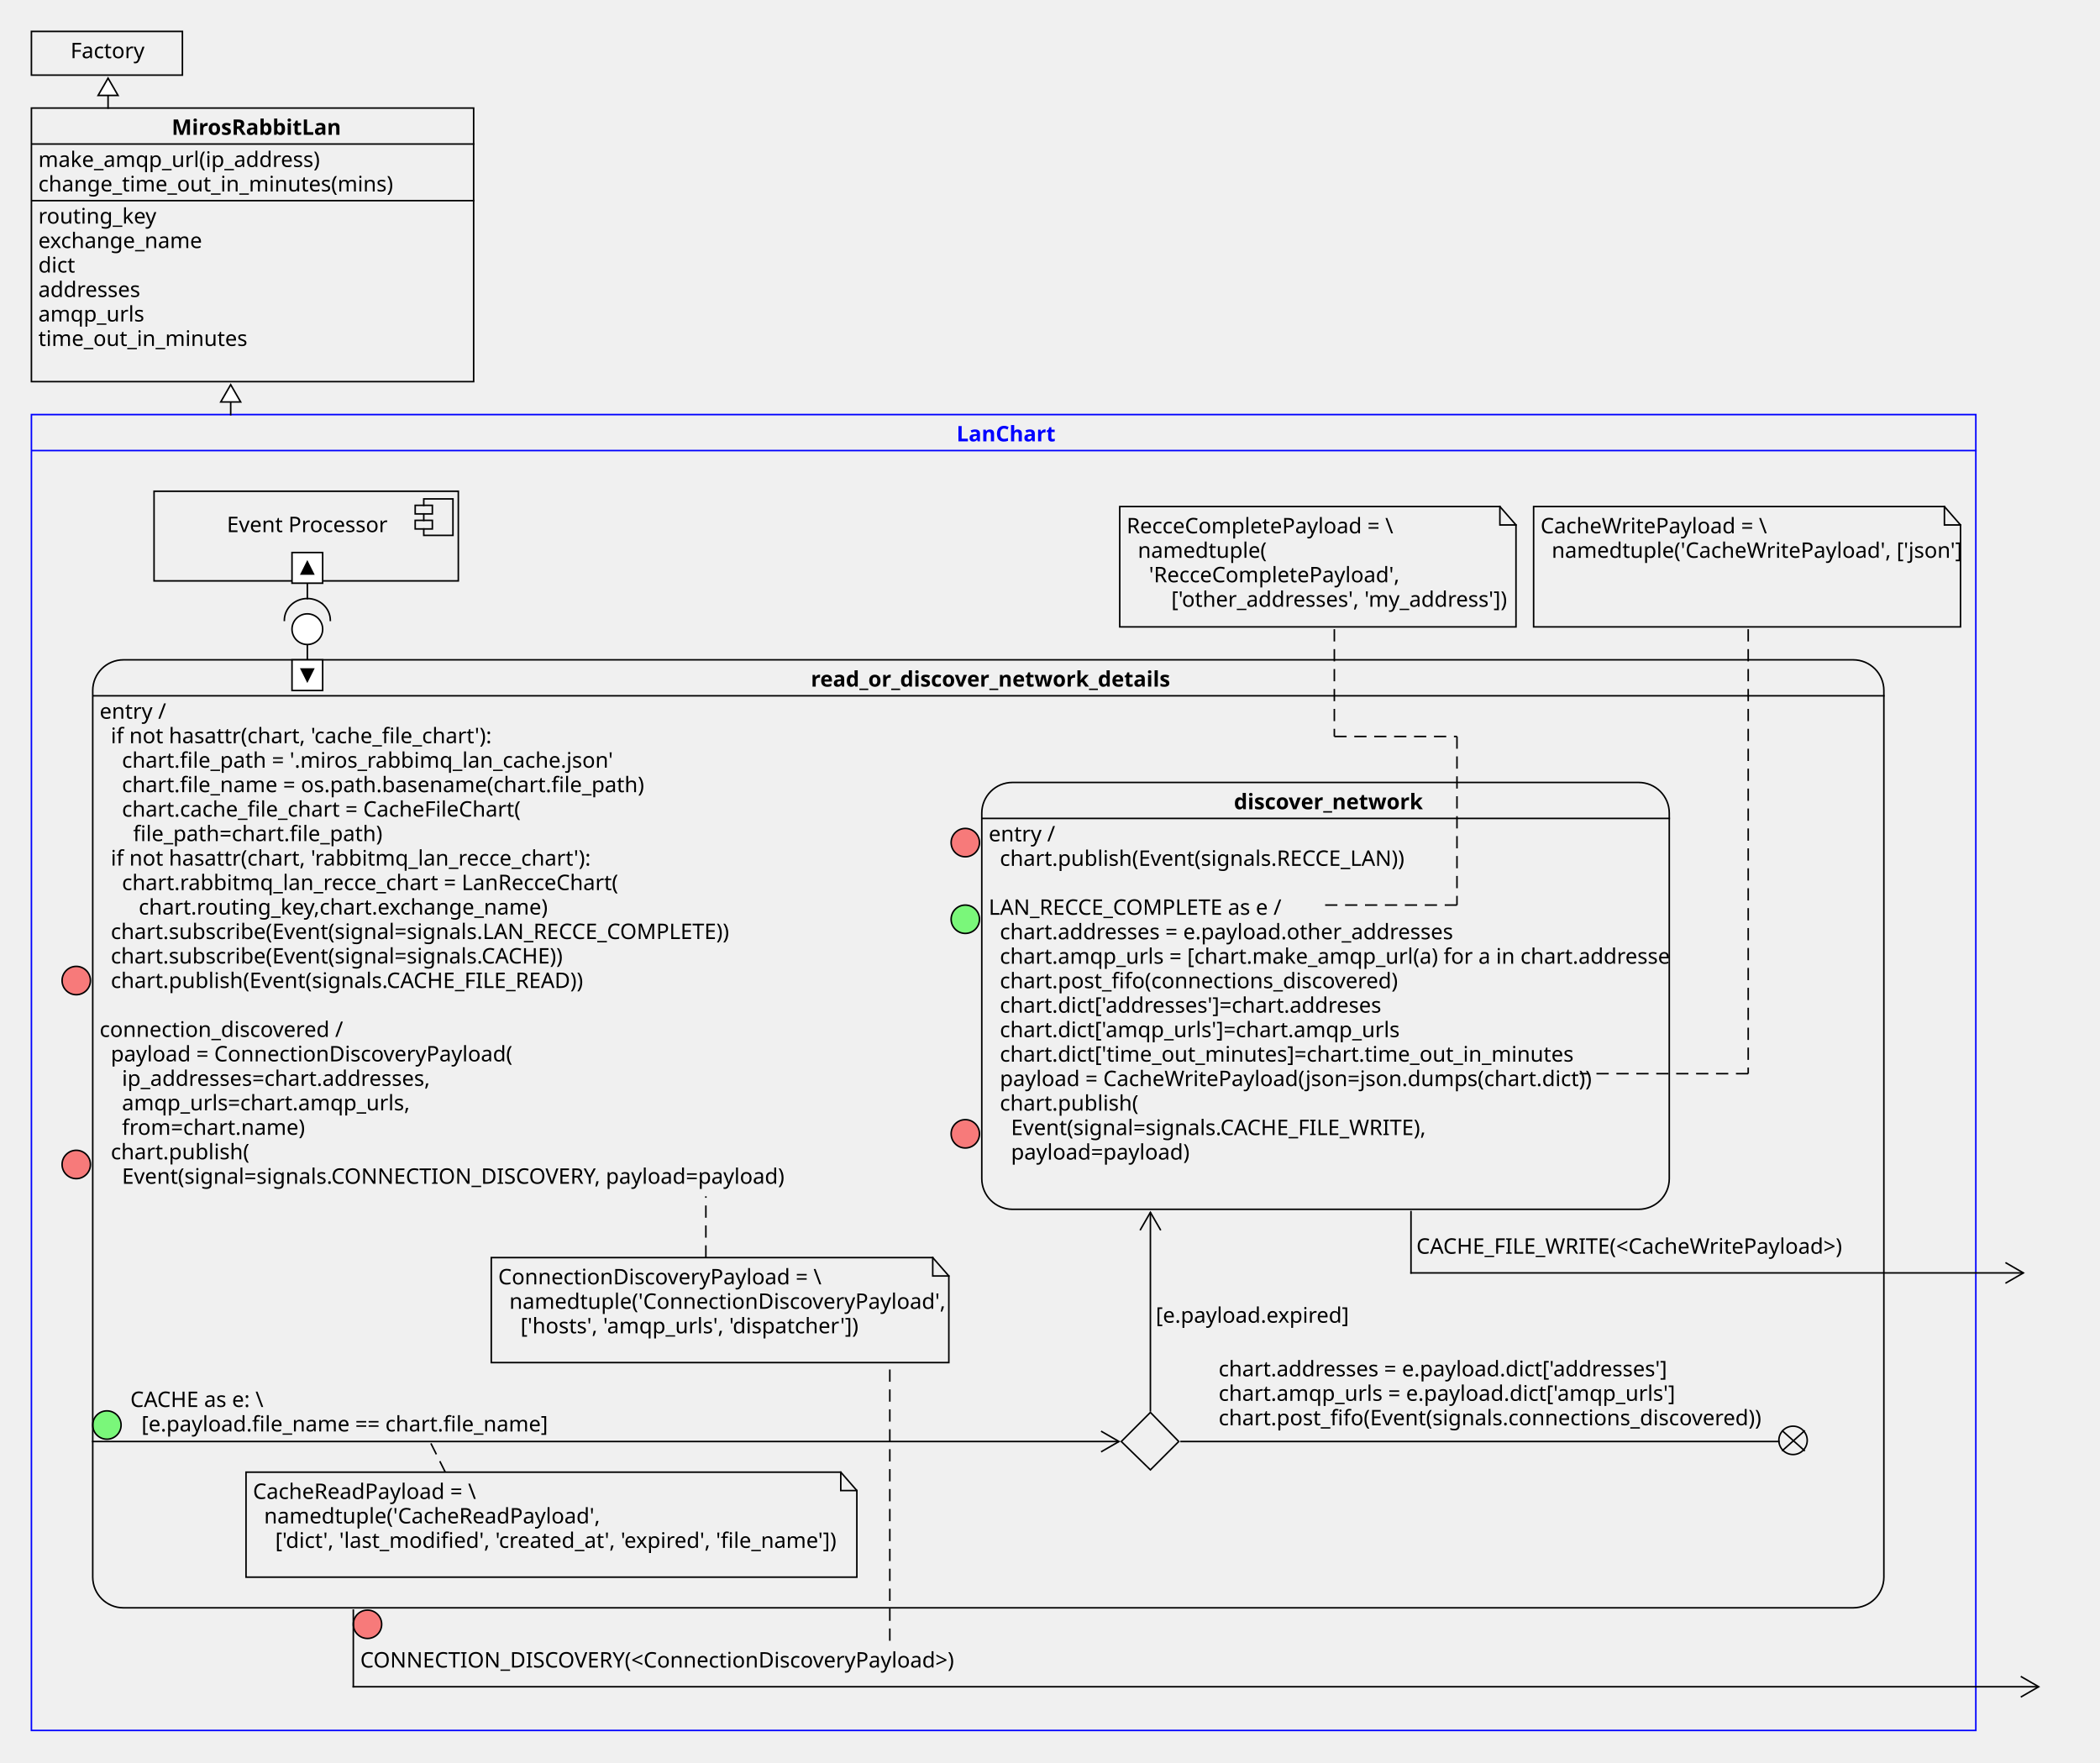
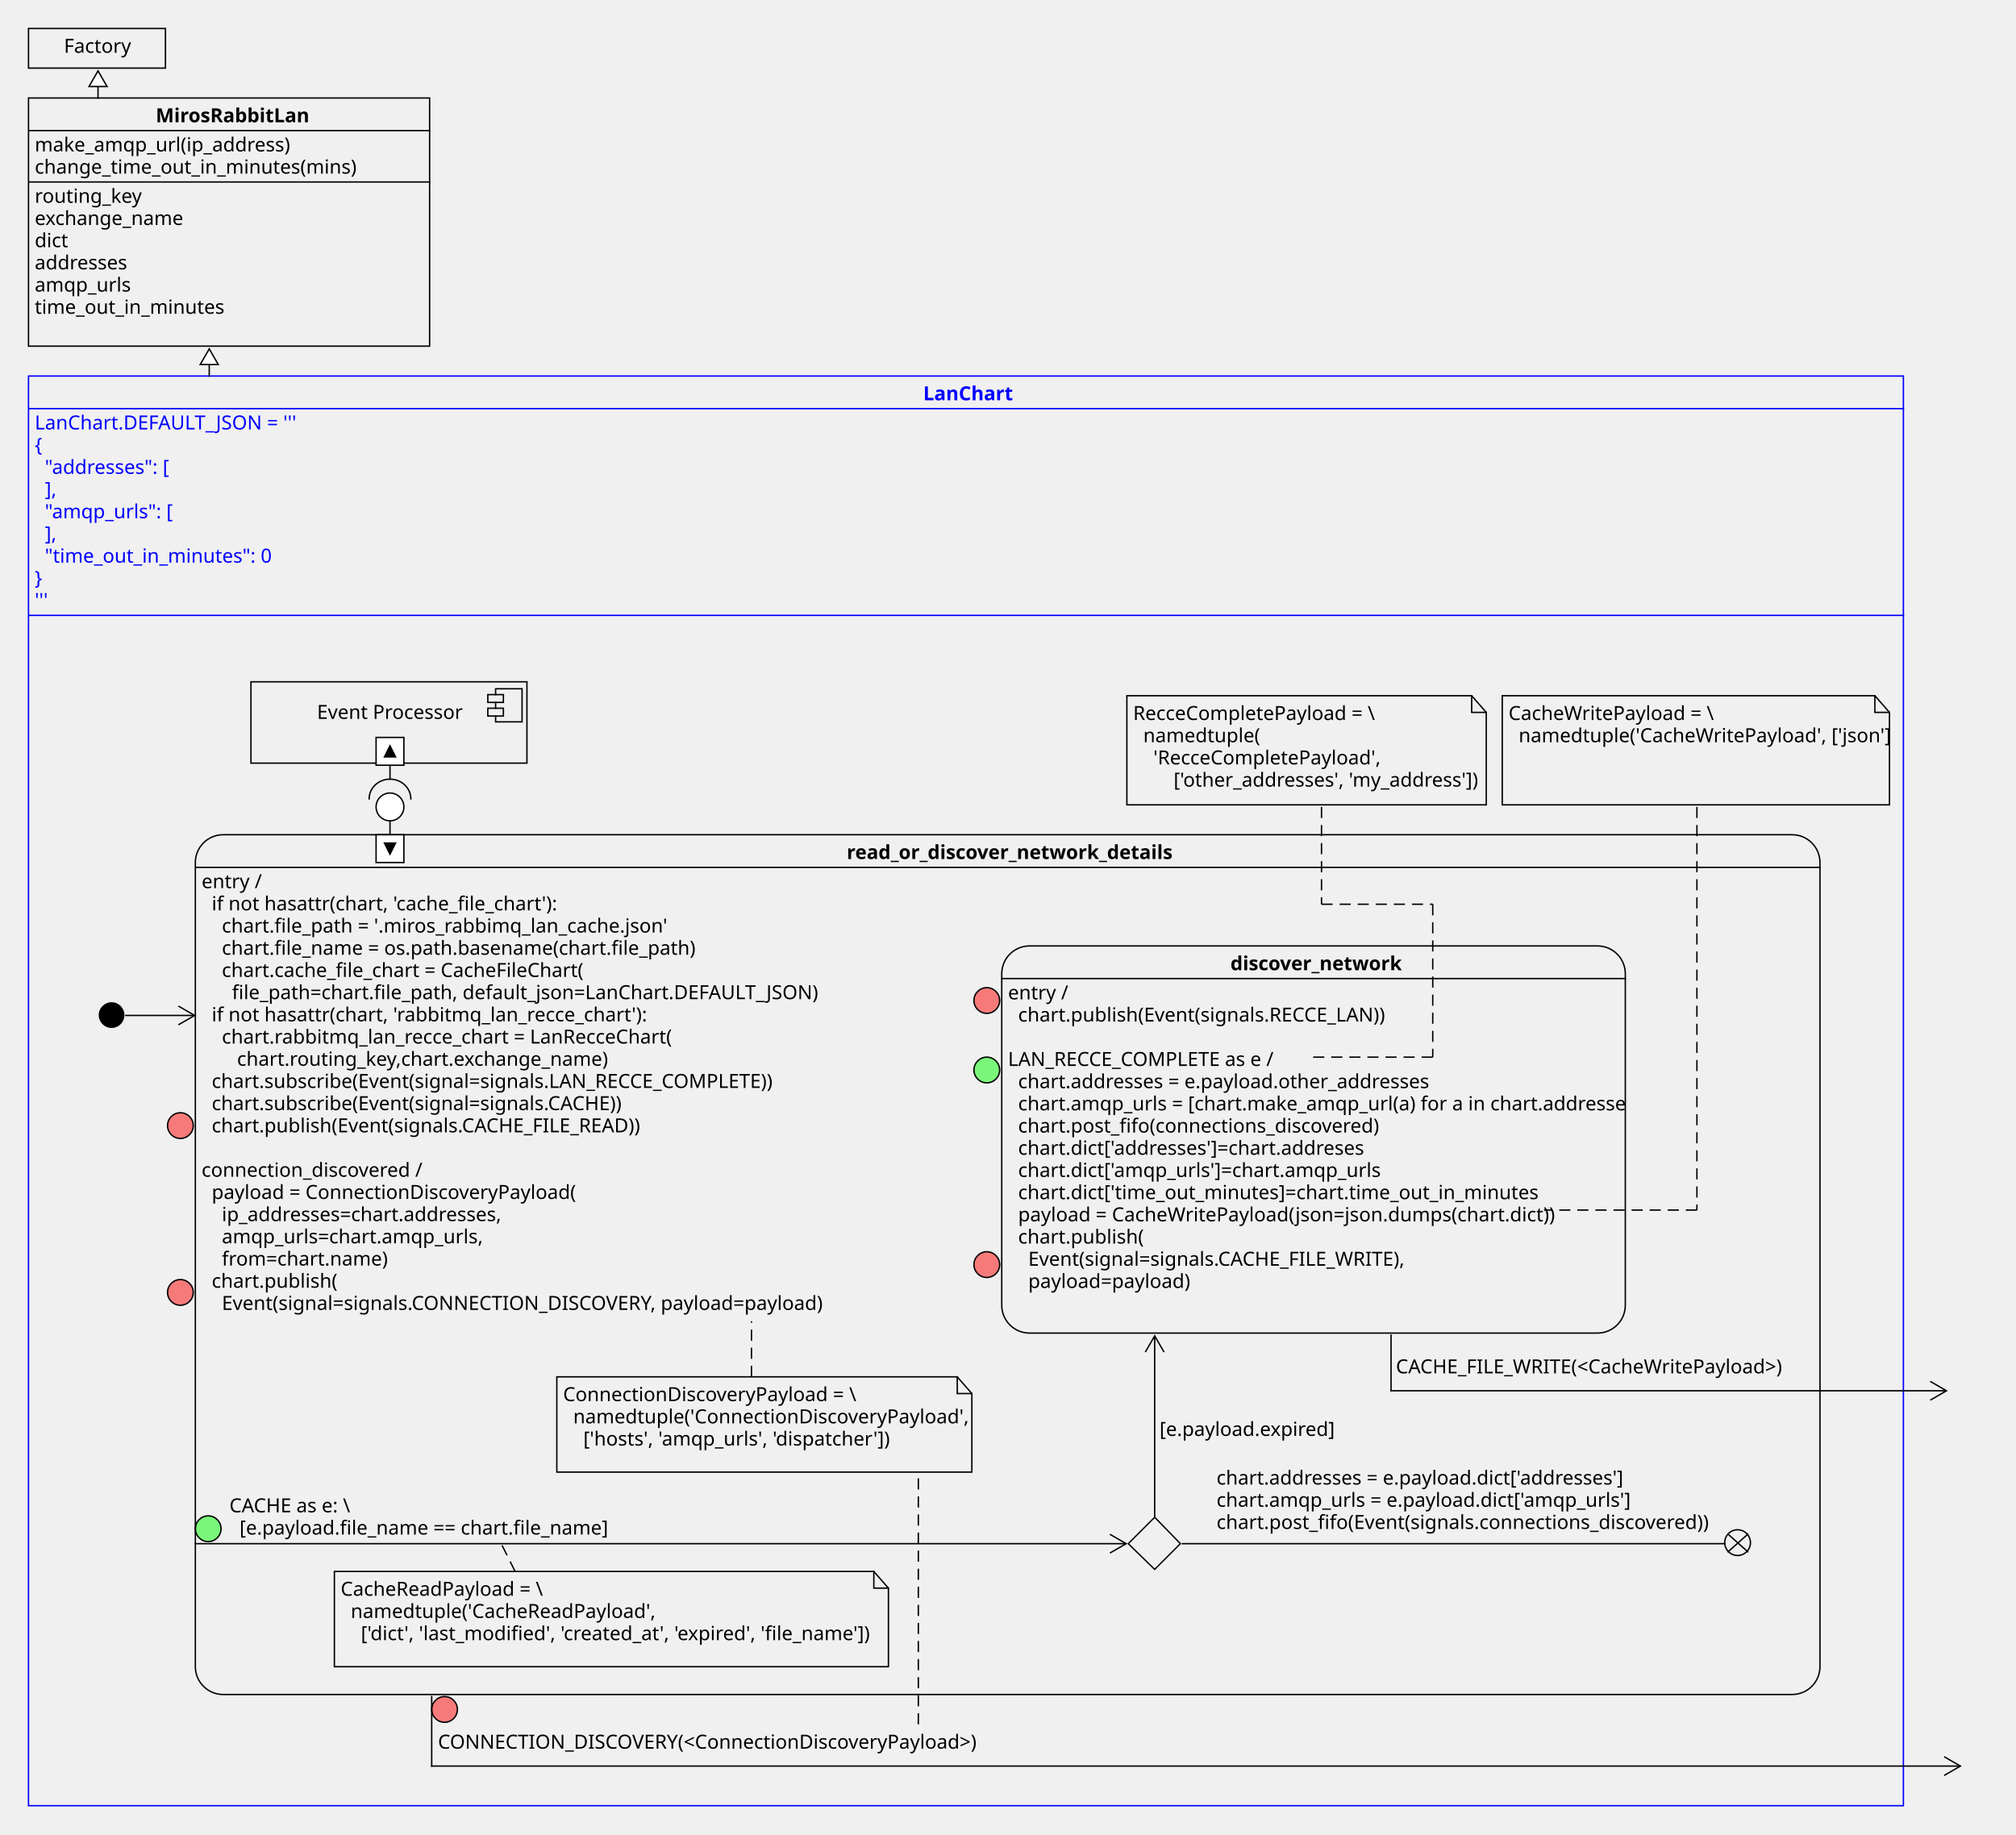
- <svg xmlns="http://www.w3.org/2000/svg" fill-opacity="1" color-rendering="auto" color-interpolation="auto" text-rendering="auto" stroke="black" stroke-linecap="square" width="1370" stroke-miterlimit="10" shape-rendering="auto" stroke-opacity="1" fill="black" stroke-dasharray="none" font-weight="normal" stroke-width="1" viewBox="120 10 1370 1150" height="1150" font-family="'Dialog'" font-style="normal" stroke-linejoin="miter" font-size="12px" stroke-dashoffset="0" image-rendering="auto">
+ <svg xmlns="http://www.w3.org/2000/svg" fill-opacity="1" color-rendering="auto" color-interpolation="auto" text-rendering="auto" stroke="black" stroke-linecap="square" width="1450" stroke-miterlimit="10" shape-rendering="auto" stroke-opacity="1" fill="black" stroke-dasharray="none" font-weight="normal" stroke-width="1" viewBox="130 80 1450 1320" height="1320" font-family="'Dialog'" font-style="normal" stroke-linejoin="miter" font-size="12px" stroke-dashoffset="0" image-rendering="auto">
  <defs id="genericDefs" />
  <g>
    <defs id="defs1">
      <clipPath clipPathUnits="userSpaceOnUse" id="clipPath1">
        <path d="M0 0 L2147483647 0 L2147483647 2147483647 L0 2147483647 L0 0 Z" />
      </clipPath>
      <clipPath clipPathUnits="userSpaceOnUse" id="clipPath2">
+         <path d="M0 0 L0 20 L20 20 L20 0 Z" />
+       </clipPath>
+       <clipPath clipPathUnits="userSpaceOnUse" id="clipPath3">
        <path d="M0 0 L0 30 L100 30 L100 0 Z" />
      </clipPath>
-       <clipPath clipPathUnits="userSpaceOnUse" id="clipPath3">
-         <path d="M0 0 L0 20 L20 20 L20 0 Z" />
-       </clipPath>
      <clipPath clipPathUnits="userSpaceOnUse" id="clipPath4">
-         <path d="M0 0 L0 860 L1270 860 L1270 0 Z" />
+         <path d="M0 0 L0 1030 L1350 1030 L1350 0 Z" />
      </clipPath>
      <clipPath clipPathUnits="userSpaceOnUse" id="clipPath5">
        <path d="M0 0 L0 80 L280 80 L280 0 Z" />
      </clipPath>
      <clipPath clipPathUnits="userSpaceOnUse" id="clipPath6">
        <path d="M0 0 L0 30 L440 30 L440 0 Z" />
      </clipPath>
      <clipPath clipPathUnits="userSpaceOnUse" id="clipPath7">
        <path d="M0 0 L0 70 L370 70 L370 0 Z" />
      </clipPath>
      <clipPath clipPathUnits="userSpaceOnUse" id="clipPath8">
        <path d="M0 0 L0 80 L260 80 L260 0 Z" />
      </clipPath>
      <clipPath clipPathUnits="userSpaceOnUse" id="clipPath9">
        <path d="M0 0 L0 280 L450 280 L450 0 Z" />
      </clipPath>
      <clipPath clipPathUnits="userSpaceOnUse" id="clipPath10">
        <path d="M0 0 L0 40 L40 40 L40 0 Z" />
      </clipPath>
      <clipPath clipPathUnits="userSpaceOnUse" id="clipPath11">
        <path d="M0 0 L0 40 L410 40 L410 0 Z" />
      </clipPath>
      <clipPath clipPathUnits="userSpaceOnUse" id="clipPath12">
        <path d="M0 0 L0 70 L400 70 L400 0 Z" />
      </clipPath>
      <clipPath clipPathUnits="userSpaceOnUse" id="clipPath13">
        <path d="M0 0 L0 70 L300 70 L300 0 Z" />
      </clipPath>
      <clipPath clipPathUnits="userSpaceOnUse" id="clipPath14">
        <path d="M0 0 L0 60 L200 60 L200 0 Z" />
      </clipPath>
      <clipPath clipPathUnits="userSpaceOnUse" id="clipPath15">
        <path d="M0 0 L0 620 L1170 620 L1170 0 Z" />
      </clipPath>
      <clipPath clipPathUnits="userSpaceOnUse" id="clipPath16">
        <path d="M0 0 L0 180 L290 180 L290 0 Z" />
      </clipPath>
      <clipPath clipPathUnits="userSpaceOnUse" id="clipPath17">
+         <path d="M0 0 L0 30 L80 30 L80 0 Z" />
+       </clipPath>
+       <clipPath clipPathUnits="userSpaceOnUse" id="clipPath18">
        <path d="M0 0 L0 50 L30 50 L30 0 Z" />
      </clipPath>
-       <clipPath clipPathUnits="userSpaceOnUse" id="clipPath18">
+       <clipPath clipPathUnits="userSpaceOnUse" id="clipPath19">
        <path d="M0 0 L0 70 L430 70 L430 0 Z" />
      </clipPath>
-       <clipPath clipPathUnits="userSpaceOnUse" id="clipPath19">
+       <clipPath clipPathUnits="userSpaceOnUse" id="clipPath20">
        <path d="M0 0 L0 320 L140 320 L140 0 Z" />
      </clipPath>
-       <clipPath clipPathUnits="userSpaceOnUse" id="clipPath20">
+       <clipPath clipPathUnits="userSpaceOnUse" id="clipPath21">
        <path d="M0 0 L0 210 L30 210 L30 0 Z" />
      </clipPath>
-       <clipPath clipPathUnits="userSpaceOnUse" id="clipPath21">
+       <clipPath clipPathUnits="userSpaceOnUse" id="clipPath22">
        <path d="M0 0 L0 70 L30 70 L30 0 Z" />
      </clipPath>
-       <clipPath clipPathUnits="userSpaceOnUse" id="clipPath22">
+       <clipPath clipPathUnits="userSpaceOnUse" id="clipPath23">
        <path d="M0 0 L0 80 L1130 80 L1130 0 Z" />
      </clipPath>
-       <clipPath clipPathUnits="userSpaceOnUse" id="clipPath23">
+       <clipPath clipPathUnits="userSpaceOnUse" id="clipPath24">
        <path d="M0 0 L0 50 L40 50 L40 0 Z" />
      </clipPath>
-       <clipPath clipPathUnits="userSpaceOnUse" id="clipPath24">
+       <clipPath clipPathUnits="userSpaceOnUse" id="clipPath25">
        <path d="M0 0 L0 210 L120 210 L120 0 Z" />
      </clipPath>
-       <clipPath clipPathUnits="userSpaceOnUse" id="clipPath25">
+       <clipPath clipPathUnits="userSpaceOnUse" id="clipPath26">
        <path d="M0 0 L0 30 L420 30 L420 0 Z" />
      </clipPath>
-       <clipPath clipPathUnits="userSpaceOnUse" id="clipPath26">
+       <clipPath clipPathUnits="userSpaceOnUse" id="clipPath27">
        <path d="M0 0 L0 160 L140 160 L140 0 Z" />
      </clipPath>
-       <clipPath clipPathUnits="userSpaceOnUse" id="clipPath27">
+       <clipPath clipPathUnits="userSpaceOnUse" id="clipPath28">
        <path d="M0 0 L0 30 L700 30 L700 0 Z" />
      </clipPath>
-       <clipPath clipPathUnits="userSpaceOnUse" id="clipPath28">
+       <clipPath clipPathUnits="userSpaceOnUse" id="clipPath29">
        <path d="M0 0 L0 60 L50 60 L50 0 Z" />
      </clipPath>
-       <clipPath clipPathUnits="userSpaceOnUse" id="clipPath29">
+       <clipPath clipPathUnits="userSpaceOnUse" id="clipPath30">
        <path d="M0 0 L0 60 L30 60 L30 0 Z" />
      </clipPath>
    </defs>
-     <g fill="rgb(255,255,255)" fill-opacity="0" transform="translate(140,30)" stroke-opacity="0" stroke="rgb(255,255,255)">
-       <rect x="0.5" width="98.5" height="28.5" y="0.5" clip-path="url(#clipPath2)" stroke="none" />
-     </g>
-     <g transform="translate(140,30)">
-       <rect fill="none" x="0.5" width="98.5" height="28.5" y="0.5" clip-path="url(#clipPath2)" />
-       <text x="26" font-size="14px" y="17.969" clip-path="url(#clipPath2)" font-family="sans-serif" stroke="none" xml:space="preserve">Factory</text>
-     </g>
-     <g fill="rgb(255,0,0)" fill-opacity="0.49" transform="translate(160,640)" stroke-opacity="0.49" stroke="rgb(255,0,0)">
-       <circle r="9.25" clip-path="url(#clipPath3)" cx="9.75" cy="9.75" stroke="none" />
-     </g>
-     <g transform="translate(160,640)">
-       <circle fill="none" r="9.25" clip-path="url(#clipPath3)" cx="9.75" cy="9.75" />
-     </g>
-     <g fill="rgb(255,255,255)" fill-opacity="0" transform="translate(140,280)" stroke-opacity="0" stroke="rgb(255,255,255)">
-       <rect x="0.5" width="1268.5" height="858.5" y="0.5" clip-path="url(#clipPath4)" stroke="none" />
-     </g>
-     <g fill="blue" transform="translate(140,280)" stroke="blue">
-       <rect fill="none" x="0.5" width="1268.5" height="858.5" y="0.5" clip-path="url(#clipPath4)" />
-       <text x="604" font-size="14px" y="17.969" clip-path="url(#clipPath4)" font-family="sans-serif" stroke="none" font-weight="bold" xml:space="preserve">LanChart</text>
-       <path fill="none" d="M1 23.969 L1269 23.969" clip-path="url(#clipPath4)" />
-     </g>
-     <g fill="rgb(255,0,0)" fill-opacity="0.49" transform="translate(740,740)" stroke-opacity="0.49" stroke="rgb(255,0,0)">
-       <circle r="9.25" clip-path="url(#clipPath3)" cx="9.75" cy="9.75" stroke="none" />
-     </g>
-     <g transform="translate(740,740)">
-       <circle fill="none" r="9.25" clip-path="url(#clipPath3)" cx="9.75" cy="9.75" />
-     </g>
-     <g fill="rgb(255,255,255)" fill-opacity="0" transform="translate(1120,340)" stroke-opacity="0" stroke="rgb(255,255,255)">
+     <g transform="translate(200,800)">
+       <circle r="8.75" clip-path="url(#clipPath2)" cx="10.25" cy="10.25" stroke="none" />
+       <circle fill="none" r="8.75" clip-path="url(#clipPath2)" cx="10.25" cy="10.25" />
+     </g>
+     <g fill="rgb(255,255,255)" fill-opacity="0" transform="translate(150,100)" stroke-opacity="0" stroke="rgb(255,255,255)">
+       <rect x="0.5" width="98.5" height="28.5" y="0.5" clip-path="url(#clipPath3)" stroke="none" />
+     </g>
+     <g transform="translate(150,100)">
+       <rect fill="none" x="0.5" width="98.5" height="28.5" y="0.5" clip-path="url(#clipPath3)" />
+       <text x="26" font-size="14px" y="17.969" clip-path="url(#clipPath3)" font-family="sans-serif" stroke="none" xml:space="preserve">Factory</text>
+     </g>
+     <g fill="rgb(255,0,0)" fill-opacity="0.49" transform="translate(250,880)" stroke-opacity="0.49" stroke="rgb(255,0,0)">
+       <circle r="9.25" clip-path="url(#clipPath2)" cx="9.75" cy="9.75" stroke="none" />
+     </g>
+     <g transform="translate(250,880)">
+       <circle fill="none" r="9.25" clip-path="url(#clipPath2)" cx="9.75" cy="9.75" />
+     </g>
+     <g fill="rgb(255,255,255)" fill-opacity="0" transform="translate(150,350)" stroke-opacity="0" stroke="rgb(255,255,255)">
+       <rect x="0.5" width="1348.5" height="1028.5" y="0.5" clip-path="url(#clipPath4)" stroke="none" />
+     </g>
+     <g fill="blue" transform="translate(150,350)" stroke="blue">
+       <rect fill="none" x="0.5" width="1348.5" height="1028.5" y="0.5" clip-path="url(#clipPath4)" />
+       <text x="644" font-size="14px" y="17.969" clip-path="url(#clipPath4)" font-family="sans-serif" stroke="none" font-weight="bold" xml:space="preserve">LanChart</text>
+       <path fill="none" d="M1 23.969 L1349 23.969" clip-path="url(#clipPath4)" />
+       <text x="5" font-size="14px" y="38.938" clip-path="url(#clipPath4)" font-family="sans-serif" stroke="none" xml:space="preserve">LanChart.DEFAULT_JSON = '''</text>
+       <text x="5" font-size="14px" y="54.906" clip-path="url(#clipPath4)" font-family="sans-serif" stroke="none" xml:space="preserve">{</text>
+       <text x="5" font-size="14px" y="70.875" clip-path="url(#clipPath4)" font-family="sans-serif" stroke="none" xml:space="preserve">  "addresses": [</text>
+       <text x="5" font-size="14px" y="86.844" clip-path="url(#clipPath4)" font-family="sans-serif" stroke="none" xml:space="preserve">  ],</text>
+       <text x="5" font-size="14px" y="102.812" clip-path="url(#clipPath4)" font-family="sans-serif" stroke="none" xml:space="preserve">  "amqp_urls": [</text>
+       <text x="5" font-size="14px" y="118.781" clip-path="url(#clipPath4)" font-family="sans-serif" stroke="none" xml:space="preserve">  ],</text>
+       <text x="5" font-size="14px" y="134.75" clip-path="url(#clipPath4)" font-family="sans-serif" stroke="none" xml:space="preserve">  "time_out_in_minutes": 0</text>
+       <text x="5" font-size="14px" y="150.719" clip-path="url(#clipPath4)" font-family="sans-serif" stroke="none" xml:space="preserve">}</text>
+       <text x="5" font-size="14px" y="166.688" clip-path="url(#clipPath4)" font-family="sans-serif" stroke="none" xml:space="preserve">'''</text>
+       <path fill="none" d="M1 172.688 L1349 172.688" clip-path="url(#clipPath4)" />
+     </g>
+     <g fill="rgb(255,0,0)" fill-opacity="0.49" transform="translate(830,980)" stroke-opacity="0.49" stroke="rgb(255,0,0)">
+       <circle r="9.25" clip-path="url(#clipPath2)" cx="9.75" cy="9.75" stroke="none" />
+     </g>
+     <g transform="translate(830,980)">
+       <circle fill="none" r="9.25" clip-path="url(#clipPath2)" cx="9.75" cy="9.75" />
+     </g>
+     <g fill="rgb(255,255,255)" fill-opacity="0" transform="translate(1210,580)" stroke-opacity="0" stroke="rgb(255,255,255)">
      <path d="M0.5 0.5 L268.5 0.5 L279 12.5 L279 79 L0.5 79 Z" stroke="none" clip-path="url(#clipPath5)" />
    </g>
-     <g transform="translate(1120,340)">
+     <g transform="translate(1210,580)">
      <path fill="none" d="M0.5 0.5 L268.5 0.5 L279 12.5 L279 79 L0.5 79 Z" clip-path="url(#clipPath5)" />
      <path fill="none" d="M268.5 0.5 L268.5 12.5 L279 12.5" clip-path="url(#clipPath5)" />
      <text x="5" font-size="14px" y="17.969" clip-path="url(#clipPath5)" font-family="sans-serif" stroke="none" xml:space="preserve">CacheWritePayload = \</text>
      <text x="5" font-size="14px" y="33.938" clip-path="url(#clipPath5)" font-family="sans-serif" stroke="none" xml:space="preserve">  namedtuple('CacheWritePayload', ['json'])</text>
    </g>
-     <g font-family="sans-serif" font-size="14px" transform="translate(350,1080)">
+     <g font-family="sans-serif" font-size="14px" transform="translate(440,1320)">
      <text x="5" xml:space="preserve" y="17.969" clip-path="url(#clipPath6)" stroke="none">CONNECTION_DISCOVERY(&lt;ConnectionDiscoveryPayload&gt;)</text>
    </g>
-     <g fill="rgb(255,0,0)" fill-opacity="0.49" transform="translate(160,760)" stroke-opacity="0.49" stroke="rgb(255,0,0)">
-       <circle r="9.25" clip-path="url(#clipPath3)" cx="9.75" cy="9.75" stroke="none" />
-     </g>
-     <g transform="translate(160,760)">
-       <circle fill="none" r="9.25" clip-path="url(#clipPath3)" cx="9.75" cy="9.75" />
-     </g>
-     <g fill="rgb(255,255,255)" fill-opacity="0" transform="translate(1280,940)" stroke-opacity="0" stroke="rgb(255,255,255)">
-       <circle r="9.25" clip-path="url(#clipPath3)" cx="9.75" cy="9.75" stroke="none" />
-     </g>
-     <g transform="translate(1280,940)">
-       <circle fill="none" r="9.25" clip-path="url(#clipPath3)" cx="9.75" cy="9.75" />
-       <path fill="none" d="M2.919 3.667 L17.081 16.333" clip-path="url(#clipPath3)" />
-       <path fill="none" d="M2.919 16.333 L17.081 3.667" clip-path="url(#clipPath3)" />
-     </g>
-     <g font-family="sans-serif" font-size="14px" transform="translate(910,890)">
+     <g fill="rgb(255,0,0)" fill-opacity="0.49" transform="translate(250,1000)" stroke-opacity="0.49" stroke="rgb(255,0,0)">
+       <circle r="9.25" clip-path="url(#clipPath2)" cx="9.75" cy="9.75" stroke="none" />
+     </g>
+     <g transform="translate(250,1000)">
+       <circle fill="none" r="9.25" clip-path="url(#clipPath2)" cx="9.75" cy="9.75" />
+     </g>
+     <g fill="rgb(255,255,255)" fill-opacity="0" transform="translate(1370,1180)" stroke-opacity="0" stroke="rgb(255,255,255)">
+       <circle r="9.25" clip-path="url(#clipPath2)" cx="9.75" cy="9.75" stroke="none" />
+     </g>
+     <g transform="translate(1370,1180)">
+       <circle fill="none" r="9.25" clip-path="url(#clipPath2)" cx="9.75" cy="9.75" />
+       <path fill="none" d="M2.919 3.667 L17.081 16.333" clip-path="url(#clipPath2)" />
+       <path fill="none" d="M2.919 16.333 L17.081 3.667" clip-path="url(#clipPath2)" />
+     </g>
+     <g font-family="sans-serif" font-size="14px" transform="translate(1000,1130)">
      <text x="5" xml:space="preserve" y="17.969" clip-path="url(#clipPath7)" stroke="none">chart.addresses = e.payload.dict['addresses']</text>
      <text x="5" xml:space="preserve" y="33.938" clip-path="url(#clipPath7)" stroke="none">chart.amqp_urls = e.payload.dict['amqp_urls']</text>
      <text x="5" xml:space="preserve" y="49.906" clip-path="url(#clipPath7)" stroke="none">chart.post_fifo(Event(signals.connections_discovered))</text>
    </g>
-     <g fill="rgb(0,255,0)" fill-opacity="0.49" transform="translate(740,600)" stroke-opacity="0.49" stroke="rgb(0,255,0)">
-       <circle r="9.25" clip-path="url(#clipPath3)" cx="9.75" cy="9.75" stroke="none" />
-     </g>
-     <g transform="translate(740,600)">
-       <circle fill="none" r="9.25" clip-path="url(#clipPath3)" cx="9.75" cy="9.75" />
-     </g>
-     <g fill="rgb(255,255,255)" fill-opacity="0" transform="translate(850,340)" stroke-opacity="0" stroke="rgb(255,255,255)">
+     <g fill="rgb(0,255,0)" fill-opacity="0.49" transform="translate(830,840)" stroke-opacity="0.49" stroke="rgb(0,255,0)">
+       <circle r="9.25" clip-path="url(#clipPath2)" cx="9.75" cy="9.75" stroke="none" />
+     </g>
+     <g transform="translate(830,840)">
+       <circle fill="none" r="9.25" clip-path="url(#clipPath2)" cx="9.75" cy="9.75" />
+     </g>
+     <g fill="rgb(255,255,255)" fill-opacity="0" transform="translate(940,580)" stroke-opacity="0" stroke="rgb(255,255,255)">
      <path d="M0.5 0.5 L248.5 0.5 L259 12.5 L259 79 L0.5 79 Z" stroke="none" clip-path="url(#clipPath8)" />
    </g>
-     <g transform="translate(850,340)">
+     <g transform="translate(940,580)">
      <path fill="none" d="M0.5 0.5 L248.5 0.5 L259 12.5 L259 79 L0.5 79 Z" clip-path="url(#clipPath8)" />
      <path fill="none" d="M248.5 0.5 L248.5 12.5 L259 12.5" clip-path="url(#clipPath8)" />
      <text x="5" font-size="14px" y="17.969" clip-path="url(#clipPath8)" font-family="sans-serif" stroke="none" xml:space="preserve">RecceCompletePayload = \</text>
      <text x="5" font-size="14px" y="33.938" clip-path="url(#clipPath8)" font-family="sans-serif" stroke="none" xml:space="preserve">  namedtuple(</text>
      <text x="5" font-size="14px" y="49.906" clip-path="url(#clipPath8)" font-family="sans-serif" stroke="none" xml:space="preserve">    'RecceCompletePayload',</text>
      <text x="5" font-size="14px" y="65.875" clip-path="url(#clipPath8)" font-family="sans-serif" stroke="none" xml:space="preserve">        ['other_addresses', 'my_address'])</text>
    </g>
-     <g fill="rgb(255,0,0)" fill-opacity="0.49" transform="translate(740,550)" stroke-opacity="0.49" stroke="rgb(255,0,0)">
-       <circle r="9.25" clip-path="url(#clipPath3)" cx="9.75" cy="9.75" stroke="none" />
-     </g>
-     <g transform="translate(740,550)">
-       <circle fill="none" r="9.25" clip-path="url(#clipPath3)" cx="9.75" cy="9.75" />
-     </g>
-     <g fill="rgb(255,255,255)" fill-opacity="0" transform="translate(760,520)" stroke-opacity="0" stroke="rgb(255,255,255)">
+     <g fill="rgb(255,0,0)" fill-opacity="0.49" transform="translate(830,790)" stroke-opacity="0.49" stroke="rgb(255,0,0)">
+       <circle r="9.25" clip-path="url(#clipPath2)" cx="9.75" cy="9.75" stroke="none" />
+     </g>
+     <g transform="translate(830,790)">
+       <circle fill="none" r="9.25" clip-path="url(#clipPath2)" cx="9.75" cy="9.75" />
+     </g>
+     <g fill="rgb(255,255,255)" fill-opacity="0" transform="translate(850,760)" stroke-opacity="0" stroke="rgb(255,255,255)">
      <rect x="0.5" y="0.5" clip-path="url(#clipPath9)" width="448.5" rx="20" ry="20" height="278.5" stroke="none" />
    </g>
-     <g transform="translate(760,520)">
+     <g transform="translate(850,760)">
      <rect x="0.5" y="0.5" clip-path="url(#clipPath9)" fill="none" width="448.5" rx="20" ry="20" height="278.5" />
      <text x="165" font-size="14px" y="17.969" clip-path="url(#clipPath9)" font-family="sans-serif" stroke="none" font-weight="bold" xml:space="preserve">discover_network</text>
      <path fill="none" d="M1 23.969 L449 23.969" clip-path="url(#clipPath9)" />
      <text x="5" font-size="14px" y="38.938" clip-path="url(#clipPath9)" font-family="sans-serif" stroke="none" xml:space="preserve">entry /</text>
      <text x="5" font-size="14px" y="54.906" clip-path="url(#clipPath9)" font-family="sans-serif" stroke="none" xml:space="preserve">  chart.publish(Event(signals.RECCE_LAN))</text>
      <text x="5" font-size="14px" y="86.844" clip-path="url(#clipPath9)" font-family="sans-serif" stroke="none" xml:space="preserve">LAN_RECCE_COMPLETE as e /</text>
      <text x="5" font-size="14px" y="102.812" clip-path="url(#clipPath9)" font-family="sans-serif" stroke="none" xml:space="preserve">  chart.addresses = e.payload.other_addresses</text>
      <text x="5" font-size="14px" y="118.781" clip-path="url(#clipPath9)" font-family="sans-serif" stroke="none" xml:space="preserve">  chart.amqp_urls = [chart.make_amqp_url(a) for a in chart.addresses]</text>
      <text x="5" font-size="14px" y="134.75" clip-path="url(#clipPath9)" font-family="sans-serif" stroke="none" xml:space="preserve">  chart.post_fifo(connections_discovered)</text>
      <text x="5" font-size="14px" y="150.719" clip-path="url(#clipPath9)" font-family="sans-serif" stroke="none" xml:space="preserve">  chart.dict['addresses']=chart.addreses</text>
      <text x="5" font-size="14px" y="166.688" clip-path="url(#clipPath9)" font-family="sans-serif" stroke="none" xml:space="preserve">  chart.dict['amqp_urls']=chart.amqp_urls</text>
      <text x="5" font-size="14px" y="182.656" clip-path="url(#clipPath9)" font-family="sans-serif" stroke="none" xml:space="preserve">  chart.dict['time_out_minutes]=chart.time_out_in_minutes</text>
      <text x="5" font-size="14px" y="198.625" clip-path="url(#clipPath9)" font-family="sans-serif" stroke="none" xml:space="preserve">  payload = CacheWritePayload(json=json.dumps(chart.dict))</text>
      <text x="5" font-size="14px" y="214.594" clip-path="url(#clipPath9)" font-family="sans-serif" stroke="none" xml:space="preserve">  chart.publish(</text>
      <text x="5" font-size="14px" y="230.562" clip-path="url(#clipPath9)" font-family="sans-serif" stroke="none" xml:space="preserve">    Event(signal=signals.CACHE_FILE_WRITE),</text>
      <text x="5" font-size="14px" y="246.531" clip-path="url(#clipPath9)" font-family="sans-serif" stroke="none" xml:space="preserve">    payload=payload)</text>
      <text x="5" font-size="14px" y="262.5" clip-path="url(#clipPath9)" font-family="sans-serif" stroke="none" xml:space="preserve">    </text>
      <text x="5" font-size="14px" y="278.469" clip-path="url(#clipPath9)" font-family="sans-serif" stroke="none" xml:space="preserve">  </text>
    </g>
-     <g fill="rgb(255,255,255)" fill-opacity="0" transform="translate(850,930)" stroke-opacity="0" stroke="rgb(255,255,255)">
+     <g fill="rgb(255,255,255)" fill-opacity="0" transform="translate(940,1170)" stroke-opacity="0" stroke="rgb(255,255,255)">
      <path d="M20.5 1.5 L39 20.5 L20.5 39 L1.5 20.5 Z" stroke="none" clip-path="url(#clipPath10)" />
    </g>
-     <g transform="translate(850,930)">
+     <g transform="translate(940,1170)">
      <path fill="none" d="M20.5 1.5 L39 20.5 L20.5 39 L1.5 20.5 Z" clip-path="url(#clipPath10)" />
    </g>
-     <g font-family="sans-serif" font-size="14px" transform="translate(200,910)">
+     <g font-family="sans-serif" font-size="14px" transform="translate(290,1150)">
      <text x="5" xml:space="preserve" y="17.969" clip-path="url(#clipPath11)" stroke="none">CACHE as e: \</text>
      <text x="5" xml:space="preserve" y="33.938" clip-path="url(#clipPath11)" stroke="none">  [e.payload.file_name == chart.file_name]</text>
      <text x="5" xml:space="preserve" y="65.875" clip-path="url(#clipPath11)" stroke="none">    </text>
      <text x="5" xml:space="preserve" y="81.844" clip-path="url(#clipPath11)" stroke="none">  </text>
    </g>
-     <g fill="rgb(255,255,255)" fill-opacity="0" transform="translate(280,970)" stroke-opacity="0" stroke="rgb(255,255,255)">
+     <g fill="rgb(255,255,255)" fill-opacity="0" transform="translate(370,1210)" stroke-opacity="0" stroke="rgb(255,255,255)">
      <path d="M0.5 0.5 L388.5 0.5 L399 12.5 L399 69 L0.5 69 Z" stroke="none" clip-path="url(#clipPath12)" />
    </g>
-     <g transform="translate(280,970)">
+     <g transform="translate(370,1210)">
      <path fill="none" d="M0.5 0.5 L388.5 0.5 L399 12.5 L399 69 L0.5 69 Z" clip-path="url(#clipPath12)" />
      <path fill="none" d="M388.5 0.5 L388.5 12.5 L399 12.5" clip-path="url(#clipPath12)" />
      <text x="5" font-size="14px" y="17.969" clip-path="url(#clipPath12)" font-family="sans-serif" stroke="none" xml:space="preserve">CacheReadPayload = \</text>
      <text x="5" font-size="14px" y="33.938" clip-path="url(#clipPath12)" font-family="sans-serif" stroke="none" xml:space="preserve">  namedtuple('CacheReadPayload',</text>
      <text x="5" font-size="14px" y="49.906" clip-path="url(#clipPath12)" font-family="sans-serif" stroke="none" xml:space="preserve">    ['dict', 'last_modified', 'created_at', 'expired', 'file_name'])</text>
    </g>
-     <g fill="rgb(0,255,0)" fill-opacity="0.49" transform="translate(180,930)" stroke-opacity="0.49" stroke="rgb(0,255,0)">
-       <circle r="9.25" clip-path="url(#clipPath3)" cx="9.75" cy="9.75" stroke="none" />
-     </g>
-     <g transform="translate(180,930)">
-       <circle fill="none" r="9.25" clip-path="url(#clipPath3)" cx="9.75" cy="9.75" />
-     </g>
-     <g fill="rgb(255,0,0)" fill-opacity="0.49" transform="translate(350,1060)" stroke-opacity="0.49" stroke="rgb(255,0,0)">
-       <circle r="9.25" clip-path="url(#clipPath3)" cx="9.75" cy="9.75" stroke="none" />
-     </g>
-     <g transform="translate(350,1060)">
-       <circle fill="none" r="9.25" clip-path="url(#clipPath3)" cx="9.75" cy="9.75" />
-     </g>
-     <g fill="rgb(255,255,255)" fill-opacity="0" transform="translate(440,830)" stroke-opacity="0" stroke="rgb(255,255,255)">
+     <g fill="rgb(0,255,0)" fill-opacity="0.49" transform="translate(270,1170)" stroke-opacity="0.49" stroke="rgb(0,255,0)">
+       <circle r="9.25" clip-path="url(#clipPath2)" cx="9.75" cy="9.75" stroke="none" />
+     </g>
+     <g transform="translate(270,1170)">
+       <circle fill="none" r="9.25" clip-path="url(#clipPath2)" cx="9.75" cy="9.75" />
+     </g>
+     <g fill="rgb(255,0,0)" fill-opacity="0.49" transform="translate(440,1300)" stroke-opacity="0.49" stroke="rgb(255,0,0)">
+       <circle r="9.25" clip-path="url(#clipPath2)" cx="9.75" cy="9.75" stroke="none" />
+     </g>
+     <g transform="translate(440,1300)">
+       <circle fill="none" r="9.25" clip-path="url(#clipPath2)" cx="9.75" cy="9.75" />
+     </g>
+     <g fill="rgb(255,255,255)" fill-opacity="0" transform="translate(530,1070)" stroke-opacity="0" stroke="rgb(255,255,255)">
      <path d="M0.5 0.5 L288.5 0.5 L299 12.5 L299 69 L0.5 69 Z" stroke="none" clip-path="url(#clipPath13)" />
    </g>
-     <g transform="translate(440,830)">
+     <g transform="translate(530,1070)">
      <path fill="none" d="M0.5 0.5 L288.5 0.5 L299 12.5 L299 69 L0.5 69 Z" clip-path="url(#clipPath13)" />
      <path fill="none" d="M288.5 0.5 L288.5 12.5 L299 12.5" clip-path="url(#clipPath13)" />
      <text x="5" font-size="14px" y="17.969" clip-path="url(#clipPath13)" font-family="sans-serif" stroke="none" xml:space="preserve">ConnectionDiscoveryPayload = \</text>
      <text x="5" font-size="14px" y="33.938" clip-path="url(#clipPath13)" font-family="sans-serif" stroke="none" xml:space="preserve">  namedtuple('ConnectionDiscoveryPayload',</text>
      <text x="5" font-size="14px" y="49.906" clip-path="url(#clipPath13)" font-family="sans-serif" stroke="none" xml:space="preserve">    ['hosts', 'amqp_urls', 'dispatcher'])</text>
    </g>
-     <g fill="rgb(255,255,255)" fill-opacity="0" transform="translate(220,330)" stroke-opacity="0" stroke="rgb(255,255,255)">
+     <g fill="rgb(255,255,255)" fill-opacity="0" transform="translate(310,570)" stroke-opacity="0" stroke="rgb(255,255,255)">
      <rect x="170.86" width="11.2" height="5.6" y="9.7" clip-path="url(#clipPath14)" stroke="none" />
    </g>
-     <g transform="translate(220,330)">
+     <g transform="translate(310,570)">
      <rect fill="none" x="170.86" width="11.2" height="5.6" y="9.7" clip-path="url(#clipPath14)" />
    </g>
-     <g fill="rgb(255,255,255)" fill-opacity="0" transform="translate(220,330)" stroke-opacity="0" stroke="rgb(255,255,255)">
+     <g fill="rgb(255,255,255)" fill-opacity="0" transform="translate(310,570)" stroke-opacity="0" stroke="rgb(255,255,255)">
      <rect x="170.86" width="11.2" height="5.6" y="19.5" clip-path="url(#clipPath14)" stroke="none" />
    </g>
-     <g transform="translate(220,330)">
+     <g transform="translate(310,570)">
      <rect fill="none" x="170.86" width="11.2" height="5.6" y="19.5" clip-path="url(#clipPath14)" />
      <path fill="none" d="M176.46 15.3 L176.46 19.5" clip-path="url(#clipPath14)" />
      <path fill="none" d="M176.46 9.7 L176.46 5.5 L195.5 5.5 L195.5 29.3 L176.46 29.3 L176.46 25.1" clip-path="url(#clipPath14)" />
    </g>
-     <g fill="rgb(255,255,255)" fill-opacity="0" transform="translate(220,330)" stroke-opacity="0" stroke="rgb(255,255,255)">
+     <g fill="rgb(255,255,255)" fill-opacity="0" transform="translate(310,570)" stroke-opacity="0" stroke="rgb(255,255,255)">
      <rect x="0.5" width="198.5" height="58.5" y="0.5" clip-path="url(#clipPath14)" stroke="none" />
    </g>
-     <g transform="translate(220,330)">
+     <g transform="translate(310,570)">
      <rect fill="none" x="0.5" width="198.5" height="58.5" y="0.5" clip-path="url(#clipPath14)" />
      <text x="48" font-size="14px" y="27.169" clip-path="url(#clipPath14)" font-family="sans-serif" stroke="none" xml:space="preserve">Event Processor</text>
    </g>
-     <g fill="rgb(255,255,255)" fill-opacity="0" transform="translate(180,440)" stroke-opacity="0" stroke="rgb(255,255,255)">
+     <g fill="rgb(255,255,255)" fill-opacity="0" transform="translate(270,680)" stroke-opacity="0" stroke="rgb(255,255,255)">
      <rect x="0.5" y="0.5" clip-path="url(#clipPath15)" width="1168.5" rx="20" ry="20" height="618.5" stroke="none" />
    </g>
-     <g transform="translate(180,440)">
+     <g transform="translate(270,680)">
      <rect x="0.5" y="0.5" clip-path="url(#clipPath15)" fill="none" width="1168.5" rx="20" ry="20" height="618.5" />
      <text x="469" font-size="14px" y="17.969" clip-path="url(#clipPath15)" font-family="sans-serif" stroke="none" font-weight="bold" xml:space="preserve">read_or_discover_network_details</text>
      <path fill="none" d="M1 23.969 L1169 23.969" clip-path="url(#clipPath15)" />
      <text x="5" font-size="14px" y="38.938" clip-path="url(#clipPath15)" font-family="sans-serif" stroke="none" xml:space="preserve">entry /</text>
      <text x="5" font-size="14px" y="54.906" clip-path="url(#clipPath15)" font-family="sans-serif" stroke="none" xml:space="preserve">  if not hasattr(chart, 'cache_file_chart'):</text>
      <text x="5" font-size="14px" y="70.875" clip-path="url(#clipPath15)" font-family="sans-serif" stroke="none" xml:space="preserve">    chart.file_path = '.miros_rabbimq_lan_cache.json'</text>
      <text x="5" font-size="14px" y="86.844" clip-path="url(#clipPath15)" font-family="sans-serif" stroke="none" xml:space="preserve">    chart.file_name = os.path.basename(chart.file_path)</text>
      <text x="5" font-size="14px" y="102.812" clip-path="url(#clipPath15)" font-family="sans-serif" stroke="none" xml:space="preserve">    chart.cache_file_chart = CacheFileChart(</text>
-       <text x="5" font-size="14px" y="118.781" clip-path="url(#clipPath15)" font-family="sans-serif" stroke="none" xml:space="preserve">      file_path=chart.file_path)</text>
+       <text x="5" font-size="14px" y="118.781" clip-path="url(#clipPath15)" font-family="sans-serif" stroke="none" xml:space="preserve">      file_path=chart.file_path, default_json=LanChart.DEFAULT_JSON)</text>
      <text x="5" font-size="14px" y="134.75" clip-path="url(#clipPath15)" font-family="sans-serif" stroke="none" xml:space="preserve">  if not hasattr(chart, 'rabbitmq_lan_recce_chart'):</text>
      <text x="5" font-size="14px" y="150.719" clip-path="url(#clipPath15)" font-family="sans-serif" stroke="none" xml:space="preserve">    chart.rabbitmq_lan_recce_chart = LanRecceChart(</text>
      <text x="5" font-size="14px" y="166.688" clip-path="url(#clipPath15)" font-family="sans-serif" stroke="none" xml:space="preserve">       chart.routing_key,chart.exchange_name)</text>
      <text x="5" font-size="14px" y="182.656" clip-path="url(#clipPath15)" font-family="sans-serif" stroke="none" xml:space="preserve">  chart.subscribe(Event(signal=signals.LAN_RECCE_COMPLETE))</text>
      <text x="5" font-size="14px" y="198.625" clip-path="url(#clipPath15)" font-family="sans-serif" stroke="none" xml:space="preserve">  chart.subscribe(Event(signal=signals.CACHE))</text>
      <text x="5" font-size="14px" y="214.594" clip-path="url(#clipPath15)" font-family="sans-serif" stroke="none" xml:space="preserve">  chart.publish(Event(signals.CACHE_FILE_READ))</text>
      <text x="5" font-size="14px" y="246.531" clip-path="url(#clipPath15)" font-family="sans-serif" stroke="none" xml:space="preserve">connection_discovered /</text>
      <text x="5" font-size="14px" y="262.5" clip-path="url(#clipPath15)" font-family="sans-serif" stroke="none" xml:space="preserve">  payload = ConnectionDiscoveryPayload(</text>
      <text x="5" font-size="14px" y="278.469" clip-path="url(#clipPath15)" font-family="sans-serif" stroke="none" xml:space="preserve">    ip_addresses=chart.addresses,</text>
      <text x="5" font-size="14px" y="294.438" clip-path="url(#clipPath15)" font-family="sans-serif" stroke="none" xml:space="preserve">    amqp_urls=chart.amqp_urls,</text>
      <text x="5" font-size="14px" y="310.406" clip-path="url(#clipPath15)" font-family="sans-serif" stroke="none" xml:space="preserve">    from=chart.name)</text>
      <text x="5" font-size="14px" y="326.375" clip-path="url(#clipPath15)" font-family="sans-serif" stroke="none" xml:space="preserve">  chart.publish(</text>
      <text x="5" font-size="14px" y="342.344" clip-path="url(#clipPath15)" font-family="sans-serif" stroke="none" xml:space="preserve">    Event(signal=signals.CONNECTION_DISCOVERY, payload=payload)</text>
    </g>
-     <g fill="rgb(255,255,255)" fill-opacity="0" transform="translate(140,80)" stroke-opacity="0" stroke="rgb(255,255,255)">
+     <g fill="rgb(255,255,255)" fill-opacity="0" transform="translate(150,150)" stroke-opacity="0" stroke="rgb(255,255,255)">
      <rect x="0.5" width="288.5" height="178.5" y="0.5" clip-path="url(#clipPath16)" stroke="none" />
    </g>
-     <g transform="translate(140,80)">
+     <g transform="translate(150,150)">
      <rect fill="none" x="0.5" width="288.5" height="178.5" y="0.5" clip-path="url(#clipPath16)" />
      <text x="92" font-size="14px" y="17.969" clip-path="url(#clipPath16)" font-family="sans-serif" stroke="none" font-weight="bold" xml:space="preserve">MirosRabbitLan</text>
      <path fill="none" d="M1 23.969 L289 23.969" clip-path="url(#clipPath16)" />
      <text x="5" font-size="14px" y="38.938" clip-path="url(#clipPath16)" font-family="sans-serif" stroke="none" xml:space="preserve">make_amqp_url(ip_address)</text>
      <text x="5" font-size="14px" y="54.906" clip-path="url(#clipPath16)" font-family="sans-serif" stroke="none" xml:space="preserve">change_time_out_in_minutes(mins)</text>
      <path fill="none" d="M1 60.906 L289 60.906" clip-path="url(#clipPath16)" />
      <text x="5" font-size="14px" y="75.875" clip-path="url(#clipPath16)" font-family="sans-serif" stroke="none" xml:space="preserve">routing_key</text>
      <text x="5" font-size="14px" y="91.844" clip-path="url(#clipPath16)" font-family="sans-serif" stroke="none" xml:space="preserve">exchange_name</text>
      <text x="5" font-size="14px" y="107.812" clip-path="url(#clipPath16)" font-family="sans-serif" stroke="none" xml:space="preserve">dict</text>
      <text x="5" font-size="14px" y="123.781" clip-path="url(#clipPath16)" font-family="sans-serif" stroke="none" xml:space="preserve">addresses</text>
      <text x="5" font-size="14px" y="139.75" clip-path="url(#clipPath16)" font-family="sans-serif" stroke="none" xml:space="preserve">amqp_urls</text>
      <text x="5" font-size="14px" y="155.719" clip-path="url(#clipPath16)" font-family="sans-serif" stroke="none" xml:space="preserve">time_out_in_minutes</text>
    </g>
-     <g transform="translate(180,50)">
-       <path fill="none" d="M10.5 11.5 L10.5 30.5" clip-path="url(#clipPath17)" />
-       <path fill="white" d="M4 22.258 L10.5 11 L17 22.258 Z" clip-path="url(#clipPath17)" stroke="none" />
-       <path fill="none" d="M4 22.258 L10.5 11 L17 22.258 Z" clip-path="url(#clipPath17)" />
-     </g>
-     <g transform="translate(1030,790)">
-       <path fill="none" d="M10.5 10.5 L10.5 50.5" clip-path="url(#clipPath18)" />
-       <path fill="none" d="M10.5 50.5 L409.5 50.5" clip-path="url(#clipPath18)" />
-       <path fill="none" d="M398.742 57 L410 50.5 L398.742 44" clip-path="url(#clipPath18)" />
-       <text x="14" font-size="14px" y="37.984" clip-path="url(#clipPath18)" font-family="sans-serif" stroke="none" xml:space="preserve">CACHE_FILE_WRITE(&lt;CacheWritePayload&gt;)</text>
-     </g>
-     <g transform="translate(260,250)">
-       <path fill="none" d="M10.5 11.5 L10.5 30.5" clip-path="url(#clipPath17)" />
-       <path fill="white" d="M4 22.258 L10.5 11 L17 22.258 Z" clip-path="url(#clipPath17)" stroke="none" />
-       <path fill="none" d="M4 22.258 L10.5 11 L17 22.258 Z" clip-path="url(#clipPath17)" />
-     </g>
-     <g stroke-dasharray="8,5" stroke-miterlimit="5" transform="translate(1140,410)" stroke-linecap="butt">
-       <path fill="none" d="M120.5 10.5 L120.5 300.5" clip-path="url(#clipPath19)" />
-       <path fill="none" d="M120.5 300.5 L10.5 300.5" clip-path="url(#clipPath19)" />
-     </g>
-     <g stroke-dasharray="8,5" stroke-miterlimit="5" transform="translate(690,890)" stroke-linecap="butt">
-       <path fill="none" d="M10.5 190.5 L10.5 10.5" clip-path="url(#clipPath20)" />
-     </g>
-     <g stroke-dasharray="8,5" stroke-miterlimit="5" transform="translate(570,780)" stroke-linecap="butt">
-       <path fill="none" d="M10.5 50.5 L10.5 10.5" clip-path="url(#clipPath21)" />
-     </g>
-     <g transform="translate(340,1050)">
-       <path fill="none" d="M10.5 10.5 L10.5 60.5" clip-path="url(#clipPath22)" />
-       <path fill="none" d="M10.5 60.5 L1109.5 60.5" clip-path="url(#clipPath22)" />
-       <path fill="none" d="M1098.742 67 L1110 60.5 L1098.742 54" clip-path="url(#clipPath22)" />
-     </g>
-     <g stroke-dasharray="8,5" stroke-miterlimit="5" transform="translate(390,940)" stroke-linecap="butt">
-       <path fill="none" d="M20.5 30.5 L10.5 10.5" clip-path="url(#clipPath23)" />
-     </g>
-     <g stroke-dasharray="8,5" stroke-miterlimit="5" transform="translate(970,410)" stroke-linecap="butt">
-       <path fill="none" d="M20.5 10.5 L20.5 80.5" clip-path="url(#clipPath24)" />
-       <path fill="none" d="M20.5 80.5 L100.5 80.5" clip-path="url(#clipPath24)" />
-       <path fill="none" d="M100.5 80.5 L100.5 190.5" clip-path="url(#clipPath24)" />
-       <path fill="none" d="M100.5 190.5 L10.5 190.5" clip-path="url(#clipPath24)" />
-     </g>
-     <g transform="translate(880,940)">
-       <path fill="none" d="M400.5 10.5 L10.5 10.5" clip-path="url(#clipPath25)" />
-     </g>
-     <g transform="translate(860,790)">
-       <path fill="none" d="M10.5 140.5 L10.5 11.5" clip-path="url(#clipPath26)" />
-       <path fill="none" d="M17 22.258 L10.5 11 L4 22.258" clip-path="url(#clipPath26)" />
-       <text x="14" font-size="14px" y="82.984" clip-path="url(#clipPath26)" font-family="sans-serif" stroke="none" xml:space="preserve">[e.payload.expired]</text>
-     </g>
-     <g transform="translate(170,940)">
-       <path fill="none" d="M10.5 10.5 L679.5 10.5" clip-path="url(#clipPath27)" />
-       <path fill="none" d="M668.742 17 L680 10.5 L668.742 4" clip-path="url(#clipPath27)" />
-     </g>
-     <g transform="translate(300,370)">
-       <path fill="none" d="M20.5 11.5 L20.5 30.5" clip-path="url(#clipPath28)" />
-       <rect x="10.5" y="0.5" clip-path="url(#clipPath28)" fill="white" width="20" height="20" stroke="none" />
-       <rect fill="none" x="10.5" width="20" height="20" y="0.5" clip-path="url(#clipPath28)" />
-       <path d="M20.5 6.5 L24.5 14.5 L16.5 14.5 Z" clip-path="url(#clipPath28)" stroke="none" />
-       <path fill="none" d="M20.5 6.5 L24.5 14.5 L16.5 14.5 Z" clip-path="url(#clipPath28)" />
-     </g>
-     <g fill="rgb(255,255,255)" fill-opacity="0" transform="translate(300,370)" stroke-opacity="0" stroke="rgb(255,255,255)">
-       <path d="M35.5 44.75 A15 14.25 0 0 0 5.5 44.75" stroke="none" clip-path="url(#clipPath28)" />
-     </g>
-     <g transform="translate(300,370)">
-       <path fill="none" d="M35.5 44.75 A15 14.25 0 0 0 5.5 44.75" clip-path="url(#clipPath28)" />
-     </g>
-     <g transform="translate(310,410)">
-       <path fill="none" d="M10.5 11.5 L10.5 40.5" clip-path="url(#clipPath29)" />
-       <circle fill="white" r="10" clip-path="url(#clipPath29)" cx="10.5" cy="10.5" stroke="none" />
-       <circle fill="none" r="10" clip-path="url(#clipPath29)" cx="10.5" cy="10.5" />
-       <rect x="0.5" y="30.5" clip-path="url(#clipPath29)" fill="white" width="20" height="20" stroke="none" />
-       <rect fill="none" x="0.5" width="20" height="20" y="30.5" clip-path="url(#clipPath29)" />
-       <path d="M6.5 36.5 L14.5 36.5 L10.5 44.5 Z" clip-path="url(#clipPath29)" stroke="none" />
-       <path fill="none" d="M6.5 36.5 L14.5 36.5 L10.5 44.5 Z" clip-path="url(#clipPath29)" />
+     <g transform="translate(210,800)">
+       <path fill="none" d="M10.5 10.5 L59.5 10.5" clip-path="url(#clipPath17)" />
+       <path fill="none" d="M48.742 17 L60 10.5 L48.742 4" clip-path="url(#clipPath17)" />
+     </g>
+     <g transform="translate(190,120)">
+       <path fill="none" d="M10.5 11.5 L10.5 30.5" clip-path="url(#clipPath18)" />
+       <path fill="white" d="M4 22.258 L10.5 11 L17 22.258 Z" clip-path="url(#clipPath18)" stroke="none" />
+       <path fill="none" d="M4 22.258 L10.5 11 L17 22.258 Z" clip-path="url(#clipPath18)" />
+     </g>
+     <g transform="translate(1120,1030)">
+       <path fill="none" d="M10.5 10.5 L10.5 50.5" clip-path="url(#clipPath19)" />
+       <path fill="none" d="M10.5 50.5 L409.5 50.5" clip-path="url(#clipPath19)" />
+       <path fill="none" d="M398.742 57 L410 50.5 L398.742 44" clip-path="url(#clipPath19)" />
+       <text x="14" font-size="14px" y="37.984" clip-path="url(#clipPath19)" font-family="sans-serif" stroke="none" xml:space="preserve">CACHE_FILE_WRITE(&lt;CacheWritePayload&gt;)</text>
+     </g>
+     <g transform="translate(270,320)">
+       <path fill="none" d="M10.5 11.5 L10.5 30.5" clip-path="url(#clipPath18)" />
+       <path fill="white" d="M4 22.258 L10.5 11 L17 22.258 Z" clip-path="url(#clipPath18)" stroke="none" />
+       <path fill="none" d="M4 22.258 L10.5 11 L17 22.258 Z" clip-path="url(#clipPath18)" />
+     </g>
+     <g stroke-dasharray="8,5" stroke-miterlimit="5" transform="translate(1230,650)" stroke-linecap="butt">
+       <path fill="none" d="M120.5 10.5 L120.5 300.5" clip-path="url(#clipPath20)" />
+       <path fill="none" d="M120.5 300.5 L10.5 300.5" clip-path="url(#clipPath20)" />
+     </g>
+     <g stroke-dasharray="8,5" stroke-miterlimit="5" transform="translate(780,1130)" stroke-linecap="butt">
+       <path fill="none" d="M10.5 190.5 L10.5 10.5" clip-path="url(#clipPath21)" />
+     </g>
+     <g stroke-dasharray="8,5" stroke-miterlimit="5" transform="translate(660,1020)" stroke-linecap="butt">
+       <path fill="none" d="M10.5 50.5 L10.5 10.5" clip-path="url(#clipPath22)" />
+     </g>
+     <g transform="translate(430,1290)">
+       <path fill="none" d="M10.5 10.5 L10.5 60.5" clip-path="url(#clipPath23)" />
+       <path fill="none" d="M10.5 60.5 L1109.5 60.5" clip-path="url(#clipPath23)" />
+       <path fill="none" d="M1098.742 67 L1110 60.5 L1098.742 54" clip-path="url(#clipPath23)" />
+     </g>
+     <g stroke-dasharray="8,5" stroke-miterlimit="5" transform="translate(480,1180)" stroke-linecap="butt">
+       <path fill="none" d="M20.5 30.5 L10.5 10.5" clip-path="url(#clipPath24)" />
+     </g>
+     <g stroke-dasharray="8,5" stroke-miterlimit="5" transform="translate(1060,650)" stroke-linecap="butt">
+       <path fill="none" d="M20.5 10.5 L20.5 80.5" clip-path="url(#clipPath25)" />
+       <path fill="none" d="M20.5 80.5 L100.5 80.5" clip-path="url(#clipPath25)" />
+       <path fill="none" d="M100.5 80.5 L100.5 190.5" clip-path="url(#clipPath25)" />
+       <path fill="none" d="M100.5 190.5 L10.5 190.5" clip-path="url(#clipPath25)" />
+     </g>
+     <g transform="translate(970,1180)">
+       <path fill="none" d="M400.5 10.5 L10.5 10.5" clip-path="url(#clipPath26)" />
+     </g>
+     <g transform="translate(950,1030)">
+       <path fill="none" d="M10.5 140.5 L10.5 11.5" clip-path="url(#clipPath27)" />
+       <path fill="none" d="M17 22.258 L10.5 11 L4 22.258" clip-path="url(#clipPath27)" />
+       <text x="14" font-size="14px" y="82.984" clip-path="url(#clipPath27)" font-family="sans-serif" stroke="none" xml:space="preserve">[e.payload.expired]</text>
+     </g>
+     <g transform="translate(260,1180)">
+       <path fill="none" d="M10.5 10.5 L679.5 10.5" clip-path="url(#clipPath28)" />
+       <path fill="none" d="M668.742 17 L680 10.5 L668.742 4" clip-path="url(#clipPath28)" />
+     </g>
+     <g transform="translate(390,610)">
+       <path fill="none" d="M20.5 11.5 L20.5 30.5" clip-path="url(#clipPath29)" />
+       <rect x="10.5" y="0.5" clip-path="url(#clipPath29)" fill="white" width="20" height="20" stroke="none" />
+       <rect fill="none" x="10.5" width="20" height="20" y="0.5" clip-path="url(#clipPath29)" />
+       <path d="M20.5 6.5 L24.5 14.5 L16.5 14.5 Z" clip-path="url(#clipPath29)" stroke="none" />
+       <path fill="none" d="M20.5 6.5 L24.5 14.5 L16.5 14.5 Z" clip-path="url(#clipPath29)" />
+     </g>
+     <g fill="rgb(255,255,255)" fill-opacity="0" transform="translate(390,610)" stroke-opacity="0" stroke="rgb(255,255,255)">
+       <path d="M35.5 44.75 A15 14.25 0 0 0 5.5 44.75" stroke="none" clip-path="url(#clipPath29)" />
+     </g>
+     <g transform="translate(390,610)">
+       <path fill="none" d="M35.5 44.75 A15 14.25 0 0 0 5.5 44.75" clip-path="url(#clipPath29)" />
+     </g>
+     <g transform="translate(400,650)">
+       <path fill="none" d="M10.5 11.5 L10.5 40.5" clip-path="url(#clipPath30)" />
+       <circle fill="white" r="10" clip-path="url(#clipPath30)" cx="10.5" cy="10.5" stroke="none" />
+       <circle fill="none" r="10" clip-path="url(#clipPath30)" cx="10.5" cy="10.5" />
+       <rect x="0.5" y="30.5" clip-path="url(#clipPath30)" fill="white" width="20" height="20" stroke="none" />
+       <rect fill="none" x="0.5" width="20" height="20" y="30.5" clip-path="url(#clipPath30)" />
+       <path d="M6.5 36.5 L14.5 36.5 L10.5 44.5 Z" clip-path="url(#clipPath30)" stroke="none" />
+       <path fill="none" d="M6.5 36.5 L14.5 36.5 L10.5 44.5 Z" clip-path="url(#clipPath30)" />
    </g>
  </g>
</svg>
